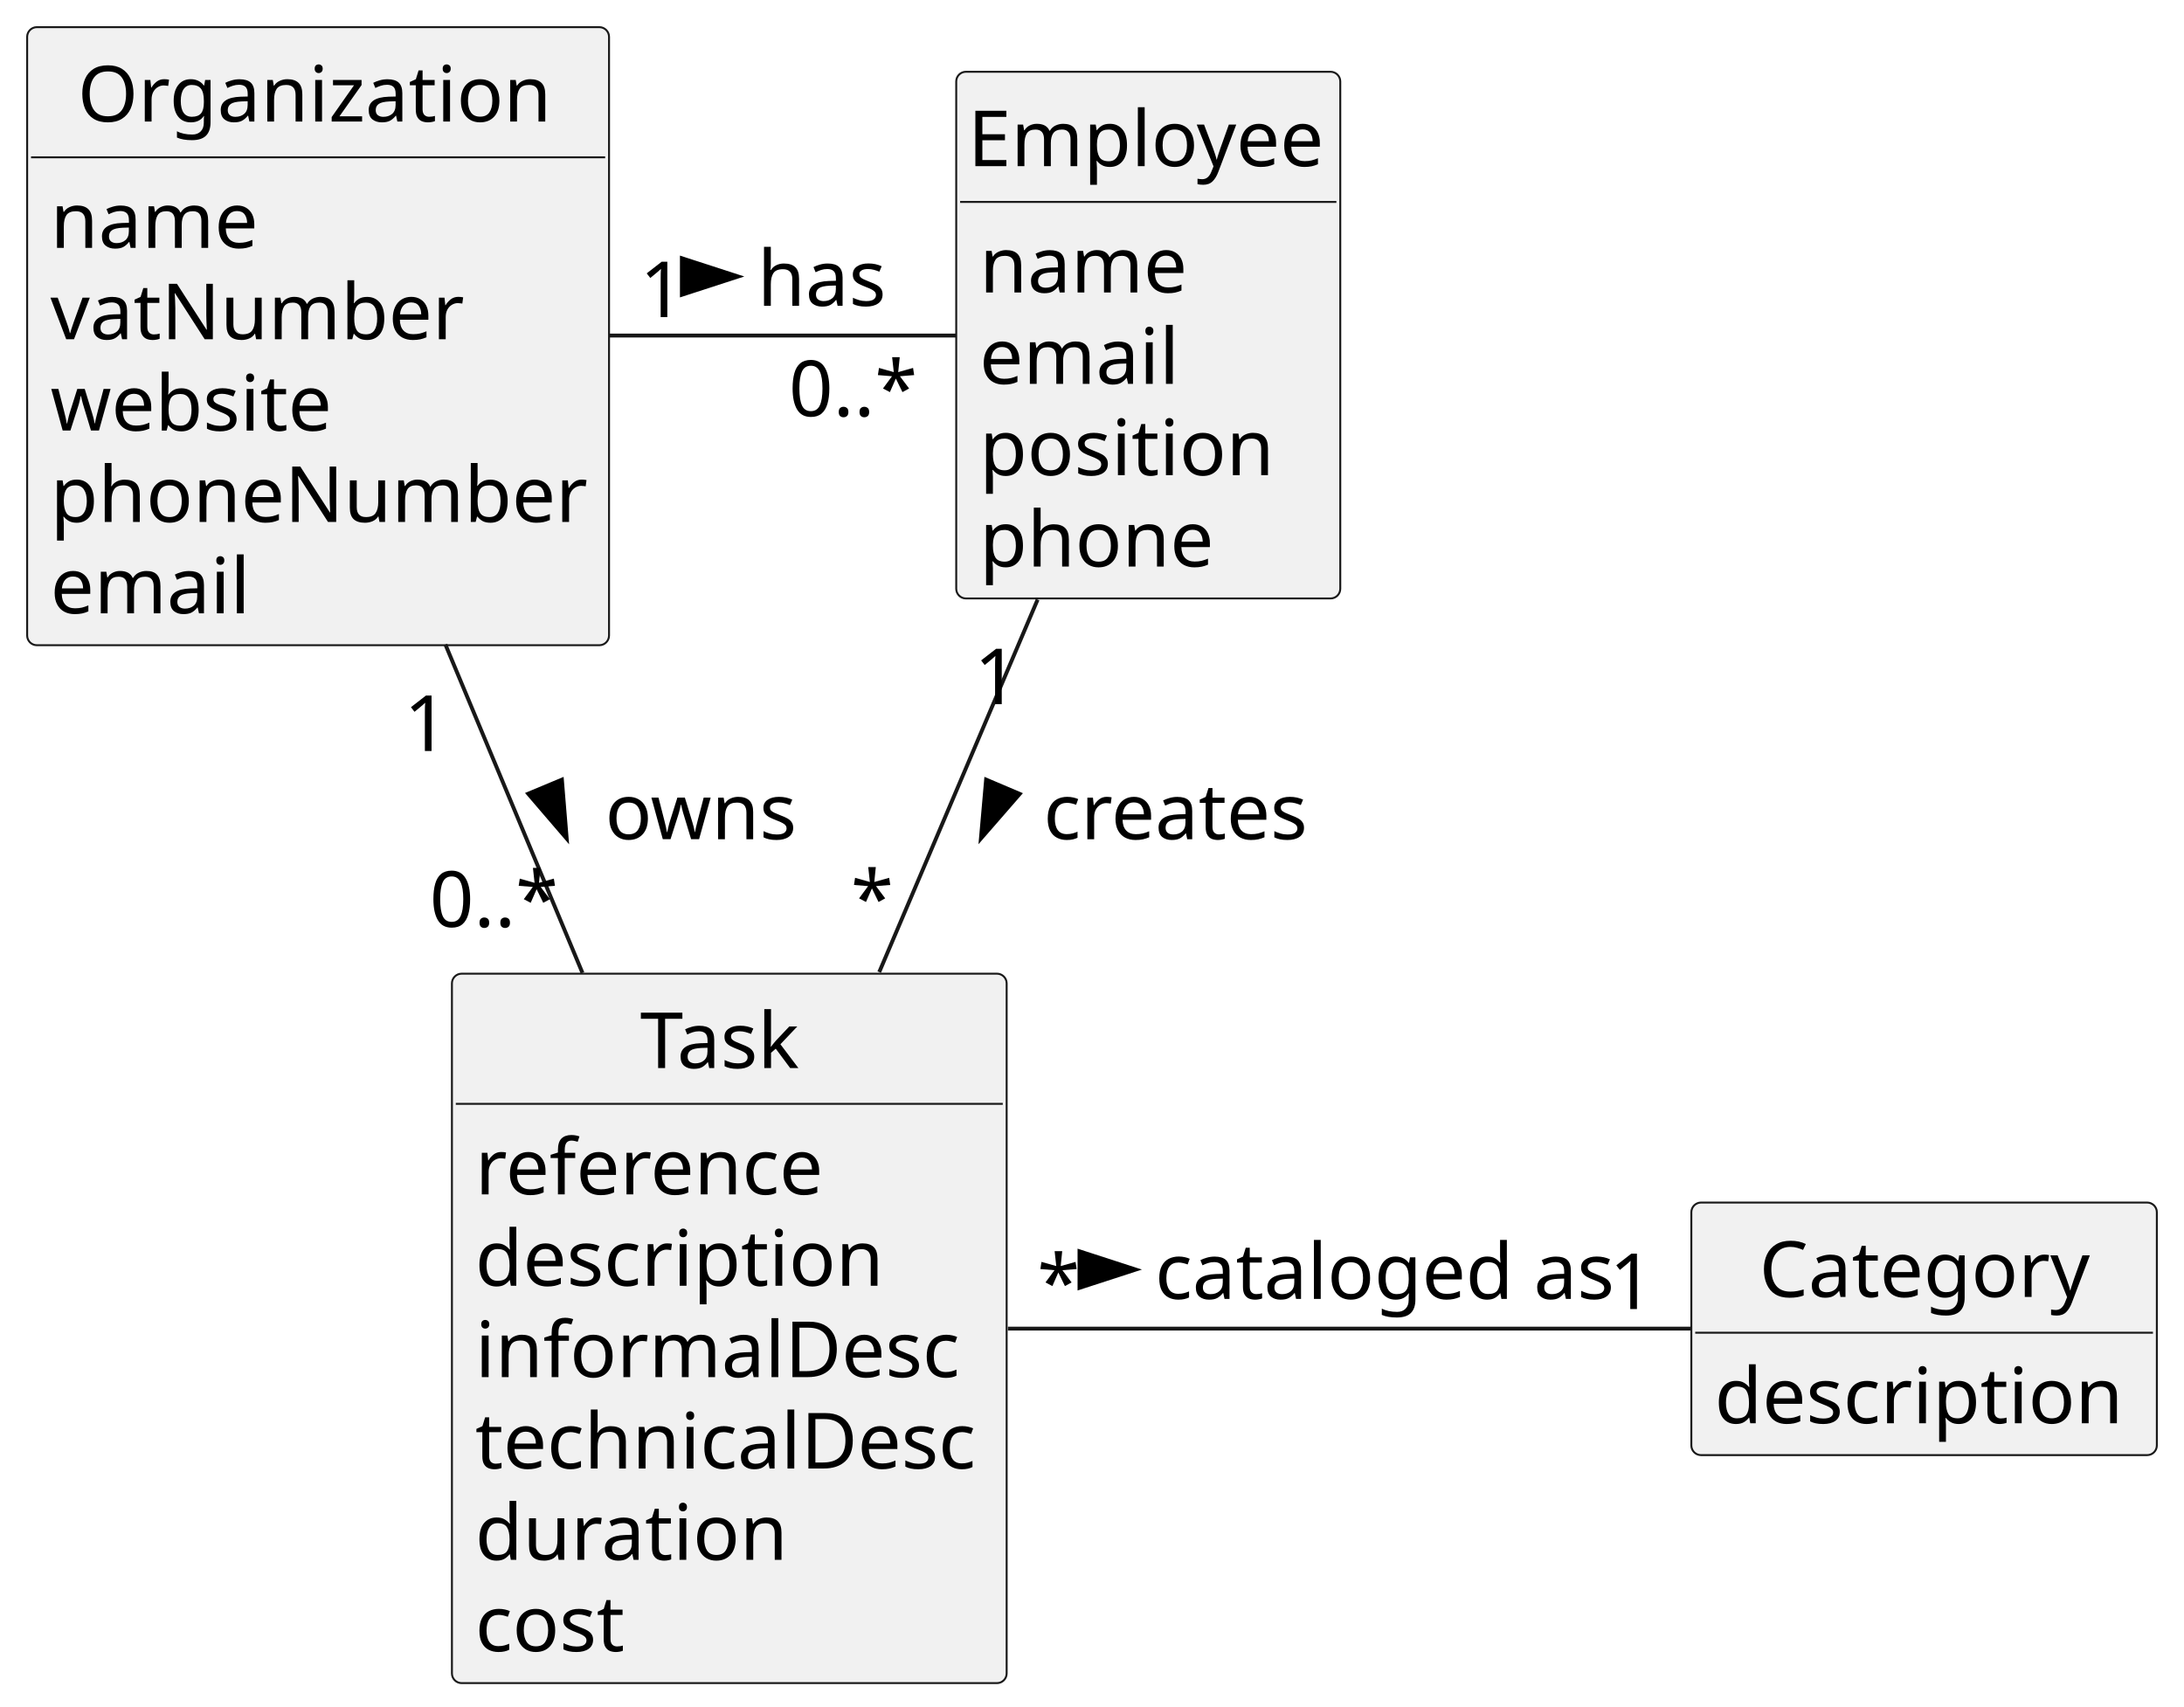
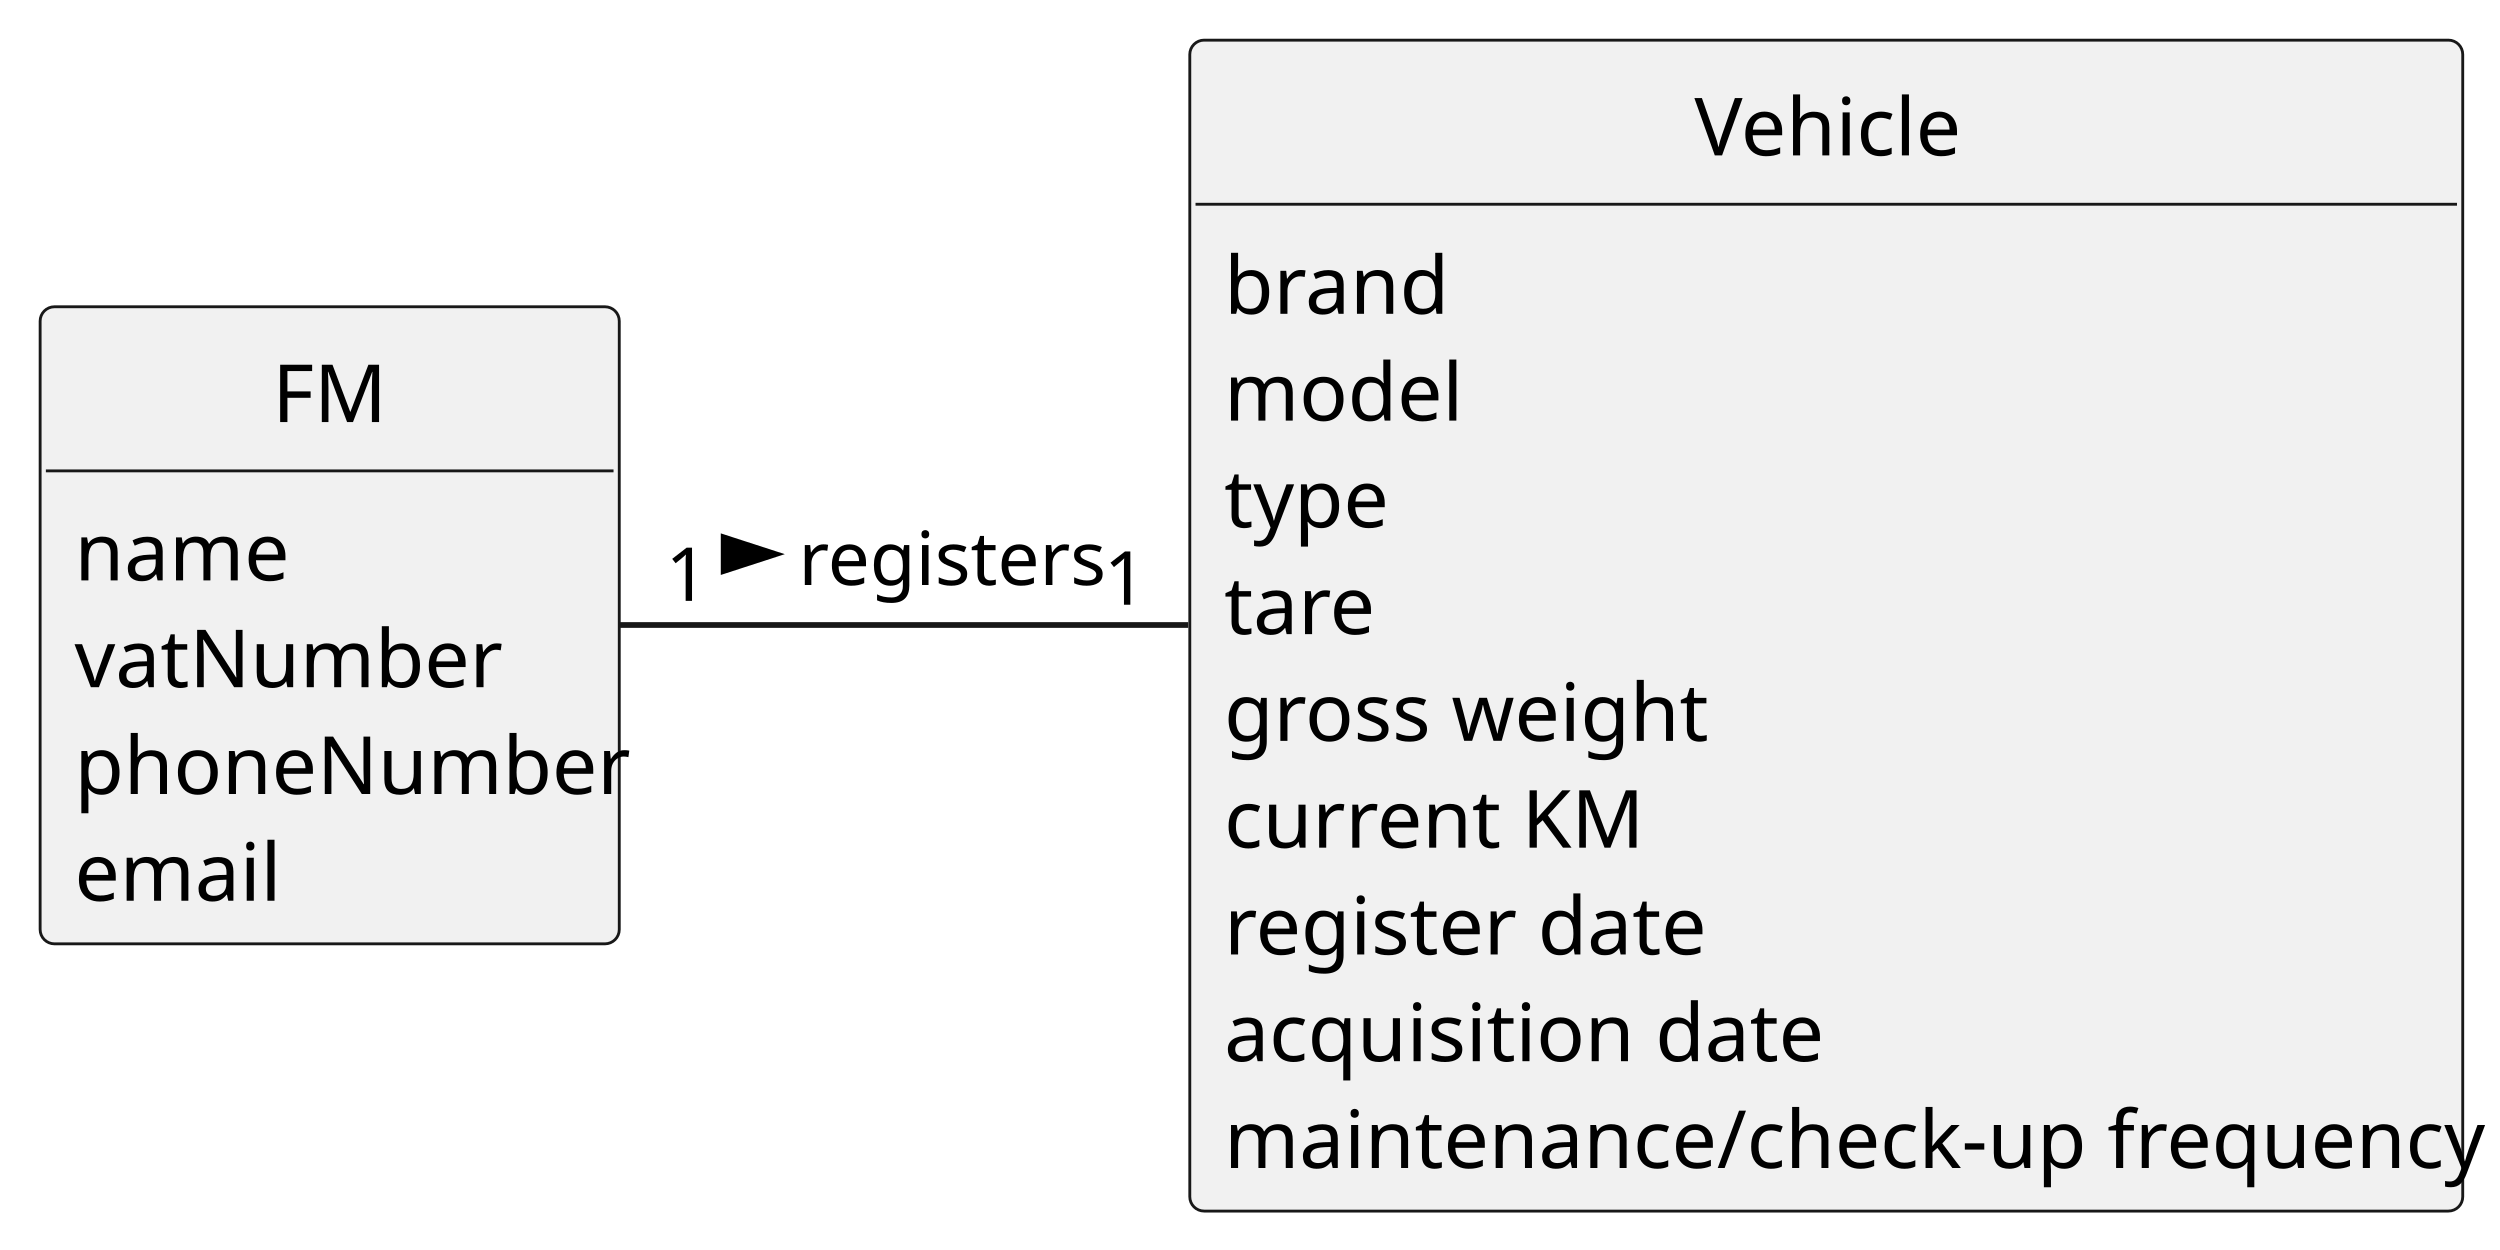
- <svg xmlns="http://www.w3.org/2000/svg" contentStyleType="text/css" height="440px" preserveAspectRatio="none" style="width:563px;height:440px;background:#FFFFFF;" version="1.1" viewBox="0 0 563 440" width="563px" zoomAndPan="magnify">
+ <svg xmlns="http://www.w3.org/2000/svg" contentStyleType="text/css" height="218px" preserveAspectRatio="none" style="width:436px;height:218px;background:#FFFFFF;" version="1.1" viewBox="0 0 436 218" width="436px" zoomAndPan="magnify">
  <defs />
  <g>
-     <g id="elem_Organization">
-       <rect codeLine="18" fill="#F1F1F1" height="159.328" id="Organization" rx="2.5" ry="2.5" style="stroke:#181818;stroke-width:0.5;" width="150" x="7" y="7" />
-       <text fill="#000000" font-family="sans-serif" font-size="20" lengthAdjust="spacing" textLength="124" x="20" y="31.336">Organization</text>
-       <line style="stroke:#181818;stroke-width:0.5;" x1="8" x2="156" y1="40.555" y2="40.555" />
-       <text fill="#000000" font-family="sans-serif" font-size="20" lengthAdjust="spacing" textLength="53" x="13" y="63.891">name</text>
-       <text fill="#000000" font-family="sans-serif" font-size="20" lengthAdjust="spacing" textLength="106" x="13" y="87.445">vatNumber</text>
-       <text fill="#000000" font-family="sans-serif" font-size="20" lengthAdjust="spacing" textLength="73" x="13" y="111">website</text>
-       <text fill="#000000" font-family="sans-serif" font-size="20" lengthAdjust="spacing" textLength="138" x="13" y="134.555">phoneNumber</text>
-       <text fill="#000000" font-family="sans-serif" font-size="20" lengthAdjust="spacing" textLength="53" x="13" y="158.109">email</text>
+     <g id="elem_FM">
+       <rect codeLine="18" fill="#F1F1F1" height="111.106" id="FM" rx="2.5" ry="2.5" style="stroke:#181818;stroke-width:0.5;" width="101" x="7" y="53.5" />
+       <text fill="#000000" font-family="sans-serif" font-size="14" lengthAdjust="spacing" textLength="20" x="47.5" y="73.607">FM</text>
+       <line style="stroke:#181818;stroke-width:0.5;" x1="8" x2="107" y1="82.121" y2="82.121" />
+       <text fill="#000000" font-family="sans-serif" font-size="14" lengthAdjust="spacing" textLength="35" x="13" y="101.228">name</text>
+       <text fill="#000000" font-family="sans-serif" font-size="14" lengthAdjust="spacing" textLength="68" x="13" y="119.85">vatNumber</text>
+       <text fill="#000000" font-family="sans-serif" font-size="14" lengthAdjust="spacing" textLength="89" x="13" y="138.471">phoneNumber</text>
+       <text fill="#000000" font-family="sans-serif" font-size="14" lengthAdjust="spacing" textLength="33" x="13" y="157.092">email</text>
    </g>
-     <g id="elem_Task">
-       <rect codeLine="26" fill="#F1F1F1" height="182.883" id="Task" rx="2.5" ry="2.5" style="stroke:#181818;stroke-width:0.5;" width="143" x="116.5" y="251" />
-       <text fill="#000000" font-family="sans-serif" font-size="20" lengthAdjust="spacing" textLength="46" x="165" y="275.336">Task</text>
-       <line style="stroke:#181818;stroke-width:0.5;" x1="117.5" x2="258.5" y1="284.555" y2="284.555" />
-       <text fill="#000000" font-family="sans-serif" font-size="20" lengthAdjust="spacing" textLength="89" x="122.5" y="307.891">reference</text>
-       <text fill="#000000" font-family="sans-serif" font-size="20" lengthAdjust="spacing" textLength="108" x="122.5" y="331.445">description</text>
-       <text fill="#000000" font-family="sans-serif" font-size="20" lengthAdjust="spacing" textLength="127" x="122.5" y="355">informalDesc</text>
-       <text fill="#000000" font-family="sans-serif" font-size="20" lengthAdjust="spacing" textLength="131" x="122.5" y="378.555">technicalDesc</text>
-       <text fill="#000000" font-family="sans-serif" font-size="20" lengthAdjust="spacing" textLength="81" x="122.5" y="402.109">duration</text>
-       <text fill="#000000" font-family="sans-serif" font-size="20" lengthAdjust="spacing" textLength="39" x="122.5" y="425.664">cost</text>
+     <g id="elem_Vehicle">
+       <rect codeLine="25" fill="#F1F1F1" height="204.211" id="Vehicle" rx="2.5" ry="2.5" style="stroke:#181818;stroke-width:0.5;" width="222" x="207.5" y="7" />
+       <text fill="#000000" font-family="sans-serif" font-size="14" lengthAdjust="spacing" textLength="46" x="295.5" y="27.107">Vehicle</text>
+       <line style="stroke:#181818;stroke-width:0.5;" x1="208.5" x2="428.5" y1="35.621" y2="35.621" />
+       <text fill="#000000" font-family="sans-serif" font-size="14" lengthAdjust="spacing" textLength="37" x="213.5" y="54.728">brand</text>
+       <text fill="#000000" font-family="sans-serif" font-size="14" lengthAdjust="spacing" textLength="38" x="213.5" y="73.35">model</text>
+       <text fill="#000000" font-family="sans-serif" font-size="14" lengthAdjust="spacing" textLength="27" x="213.5" y="91.971">type</text>
+       <text fill="#000000" font-family="sans-serif" font-size="14" lengthAdjust="spacing" textLength="25" x="213.5" y="110.592">tare</text>
+       <text fill="#000000" font-family="sans-serif" font-size="14" lengthAdjust="spacing" textLength="79" x="213.5" y="129.213">gross weight</text>
+       <text fill="#000000" font-family="sans-serif" font-size="14" lengthAdjust="spacing" textLength="69" x="213.5" y="147.834">current KM</text>
+       <text fill="#000000" font-family="sans-serif" font-size="14" lengthAdjust="spacing" textLength="80" x="213.5" y="166.455">register date</text>
+       <text fill="#000000" font-family="sans-serif" font-size="14" lengthAdjust="spacing" textLength="99" x="213.5" y="185.076">acquisition date</text>
+       <text fill="#000000" font-family="sans-serif" font-size="14" lengthAdjust="spacing" textLength="210" x="213.5" y="203.697">maintenance/check-up frequency</text>
    </g>
-     <g id="elem_Category">
-       <rect codeLine="35" fill="#F1F1F1" height="65.109" id="Category" rx="2.5" ry="2.5" style="stroke:#181818;stroke-width:0.5;" width="120" x="436" y="310" />
-       <text fill="#000000" font-family="sans-serif" font-size="20" lengthAdjust="spacing" textLength="85" x="453.5" y="334.336">Category</text>
-       <line style="stroke:#181818;stroke-width:0.5;" x1="437" x2="555" y1="343.555" y2="343.555" />
-       <text fill="#000000" font-family="sans-serif" font-size="20" lengthAdjust="spacing" textLength="108" x="442" y="366.891">description</text>
-     </g>
-     <g id="elem_Employee">
-       <rect codeLine="39" fill="#F1F1F1" height="135.773" id="Employee" rx="2.5" ry="2.5" style="stroke:#181818;stroke-width:0.5;" width="99" x="246.5" y="18.5" />
-       <text fill="#000000" font-family="sans-serif" font-size="20" lengthAdjust="spacing" textLength="93" x="249.5" y="42.836">Employee</text>
-       <line style="stroke:#181818;stroke-width:0.5;" x1="247.5" x2="344.5" y1="52.055" y2="52.055" />
-       <text fill="#000000" font-family="sans-serif" font-size="20" lengthAdjust="spacing" textLength="53" x="252.5" y="75.391">name</text>
-       <text fill="#000000" font-family="sans-serif" font-size="20" lengthAdjust="spacing" textLength="53" x="252.5" y="98.945">email</text>
-       <text fill="#000000" font-family="sans-serif" font-size="20" lengthAdjust="spacing" textLength="78" x="252.5" y="122.5">position</text>
-       <text fill="#000000" font-family="sans-serif" font-size="20" lengthAdjust="spacing" textLength="60" x="252.5" y="146.055">phone</text>
-     </g>
-     <g id="link_Organization_Employee">
-       <path codeLine="54" d="M157.15,86.5 C186.77,86.5 219.99,86.5 246.5,86.5 " fill="none" id="Organization-Employee" style="stroke:#181818;stroke-width:1.0;" />
-       <polygon fill="#000000" points="190.25,71.277,175.778,66.575,175.778,75.98,190.25,71.277" style="stroke:#000000;stroke-width:1.0;" />
-       <text fill="#000000" font-family="sans-serif" font-size="20" lengthAdjust="spacing" textLength="33" x="195.25" y="78.836">has</text>
-       <text fill="#000000" font-family="sans-serif" font-size="20" lengthAdjust="spacing" textLength="13" x="164.932" y="81.751">1</text>
-       <text fill="#000000" font-family="sans-serif" font-size="20" lengthAdjust="spacing" textLength="35" x="203.334" y="107.285">0..*</text>
-     </g>
-     <g id="link_Organization_Task">
-       <path codeLine="55" d="M114.81,166.13 C126,192.94 138.6,223.13 150.15,250.8 " fill="none" id="Organization-Task" style="stroke:#181818;stroke-width:1.0;" />
-       <polygon fill="#000000" points="146.081,216.16,144.846,200.993,136.168,204.616,146.081,216.16" style="stroke:#000000;stroke-width:1.0;" />
-       <text fill="#000000" font-family="sans-serif" font-size="20" lengthAdjust="spacing" textLength="49" x="156" y="216.336">owns</text>
-       <text fill="#000000" font-family="sans-serif" font-size="20" lengthAdjust="spacing" textLength="13" x="104.153" y="193.592">1</text>
-       <text fill="#000000" font-family="sans-serif" font-size="20" lengthAdjust="spacing" textLength="35" x="110.739" y="238.939">0..*</text>
-     </g>
-     <g id="link_Employee_Task">
-       <path codeLine="57" d="M267.48,154.57 C254.98,183.96 240.12,218.92 226.65,250.6 " fill="none" id="Employee-Task" style="stroke:#181818;stroke-width:1.0;" />
-       <polygon fill="#000000" points="252.87,216.139,262.86,204.661,254.205,200.981,252.87,216.139" style="stroke:#000000;stroke-width:1.0;" />
-       <text fill="#000000" font-family="sans-serif" font-size="20" lengthAdjust="spacing" textLength="68" x="269" y="216.336">creates</text>
-       <text fill="#000000" font-family="sans-serif" font-size="20" lengthAdjust="spacing" textLength="13" x="251.142" y="181.527">1</text>
-       <text fill="#000000" font-family="sans-serif" font-size="20" lengthAdjust="spacing" textLength="10" x="219.332" y="238.723">*</text>
-     </g>
-     <g id="link_Task_Category">
-       <path codeLine="59" d="M259.82,342.5 C313.33,342.5 385.55,342.5 435.99,342.5 " fill="none" id="Task-Category" style="stroke:#181818;stroke-width:1.0;" />
-       <polygon fill="#000000" points="292.75,327.277,278.278,322.575,278.278,331.98,292.75,327.277" style="stroke:#000000;stroke-width:1.0;" />
-       <text fill="#000000" font-family="sans-serif" font-size="20" lengthAdjust="spacing" textLength="120" x="297.75" y="334.836">cataloged as</text>
-       <text fill="#000000" font-family="sans-serif" font-size="20" lengthAdjust="spacing" textLength="10" x="267.382" y="337.737">*</text>
-       <text fill="#000000" font-family="sans-serif" font-size="20" lengthAdjust="spacing" textLength="13" x="414.884" y="337.462">1</text>
+     <g id="link_FM_Vehicle">
+       <path codeLine="37" d="M108.13,109 C136.37,109 172.72,109 207.23,109 " fill="none" id="FM-Vehicle" style="stroke:#181818;stroke-width:1.0;" />
+       <polygon fill="#000000" points="135.25,96.645,126.205,93.707,126.205,99.584,135.25,96.645" style="stroke:#000000;stroke-width:1.0;" />
+       <text fill="#000000" font-family="sans-serif" font-size="13" lengthAdjust="spacing" textLength="50" x="139.25" y="102.028">registers</text>
+       <text fill="#000000" font-family="sans-serif" font-size="13" lengthAdjust="spacing" textLength="7" x="116.08" y="104.793">1</text>
+       <text fill="#000000" font-family="sans-serif" font-size="13" lengthAdjust="spacing" textLength="7" x="192.519" y="105.46">1</text>
    </g>
  </g>
</svg>
